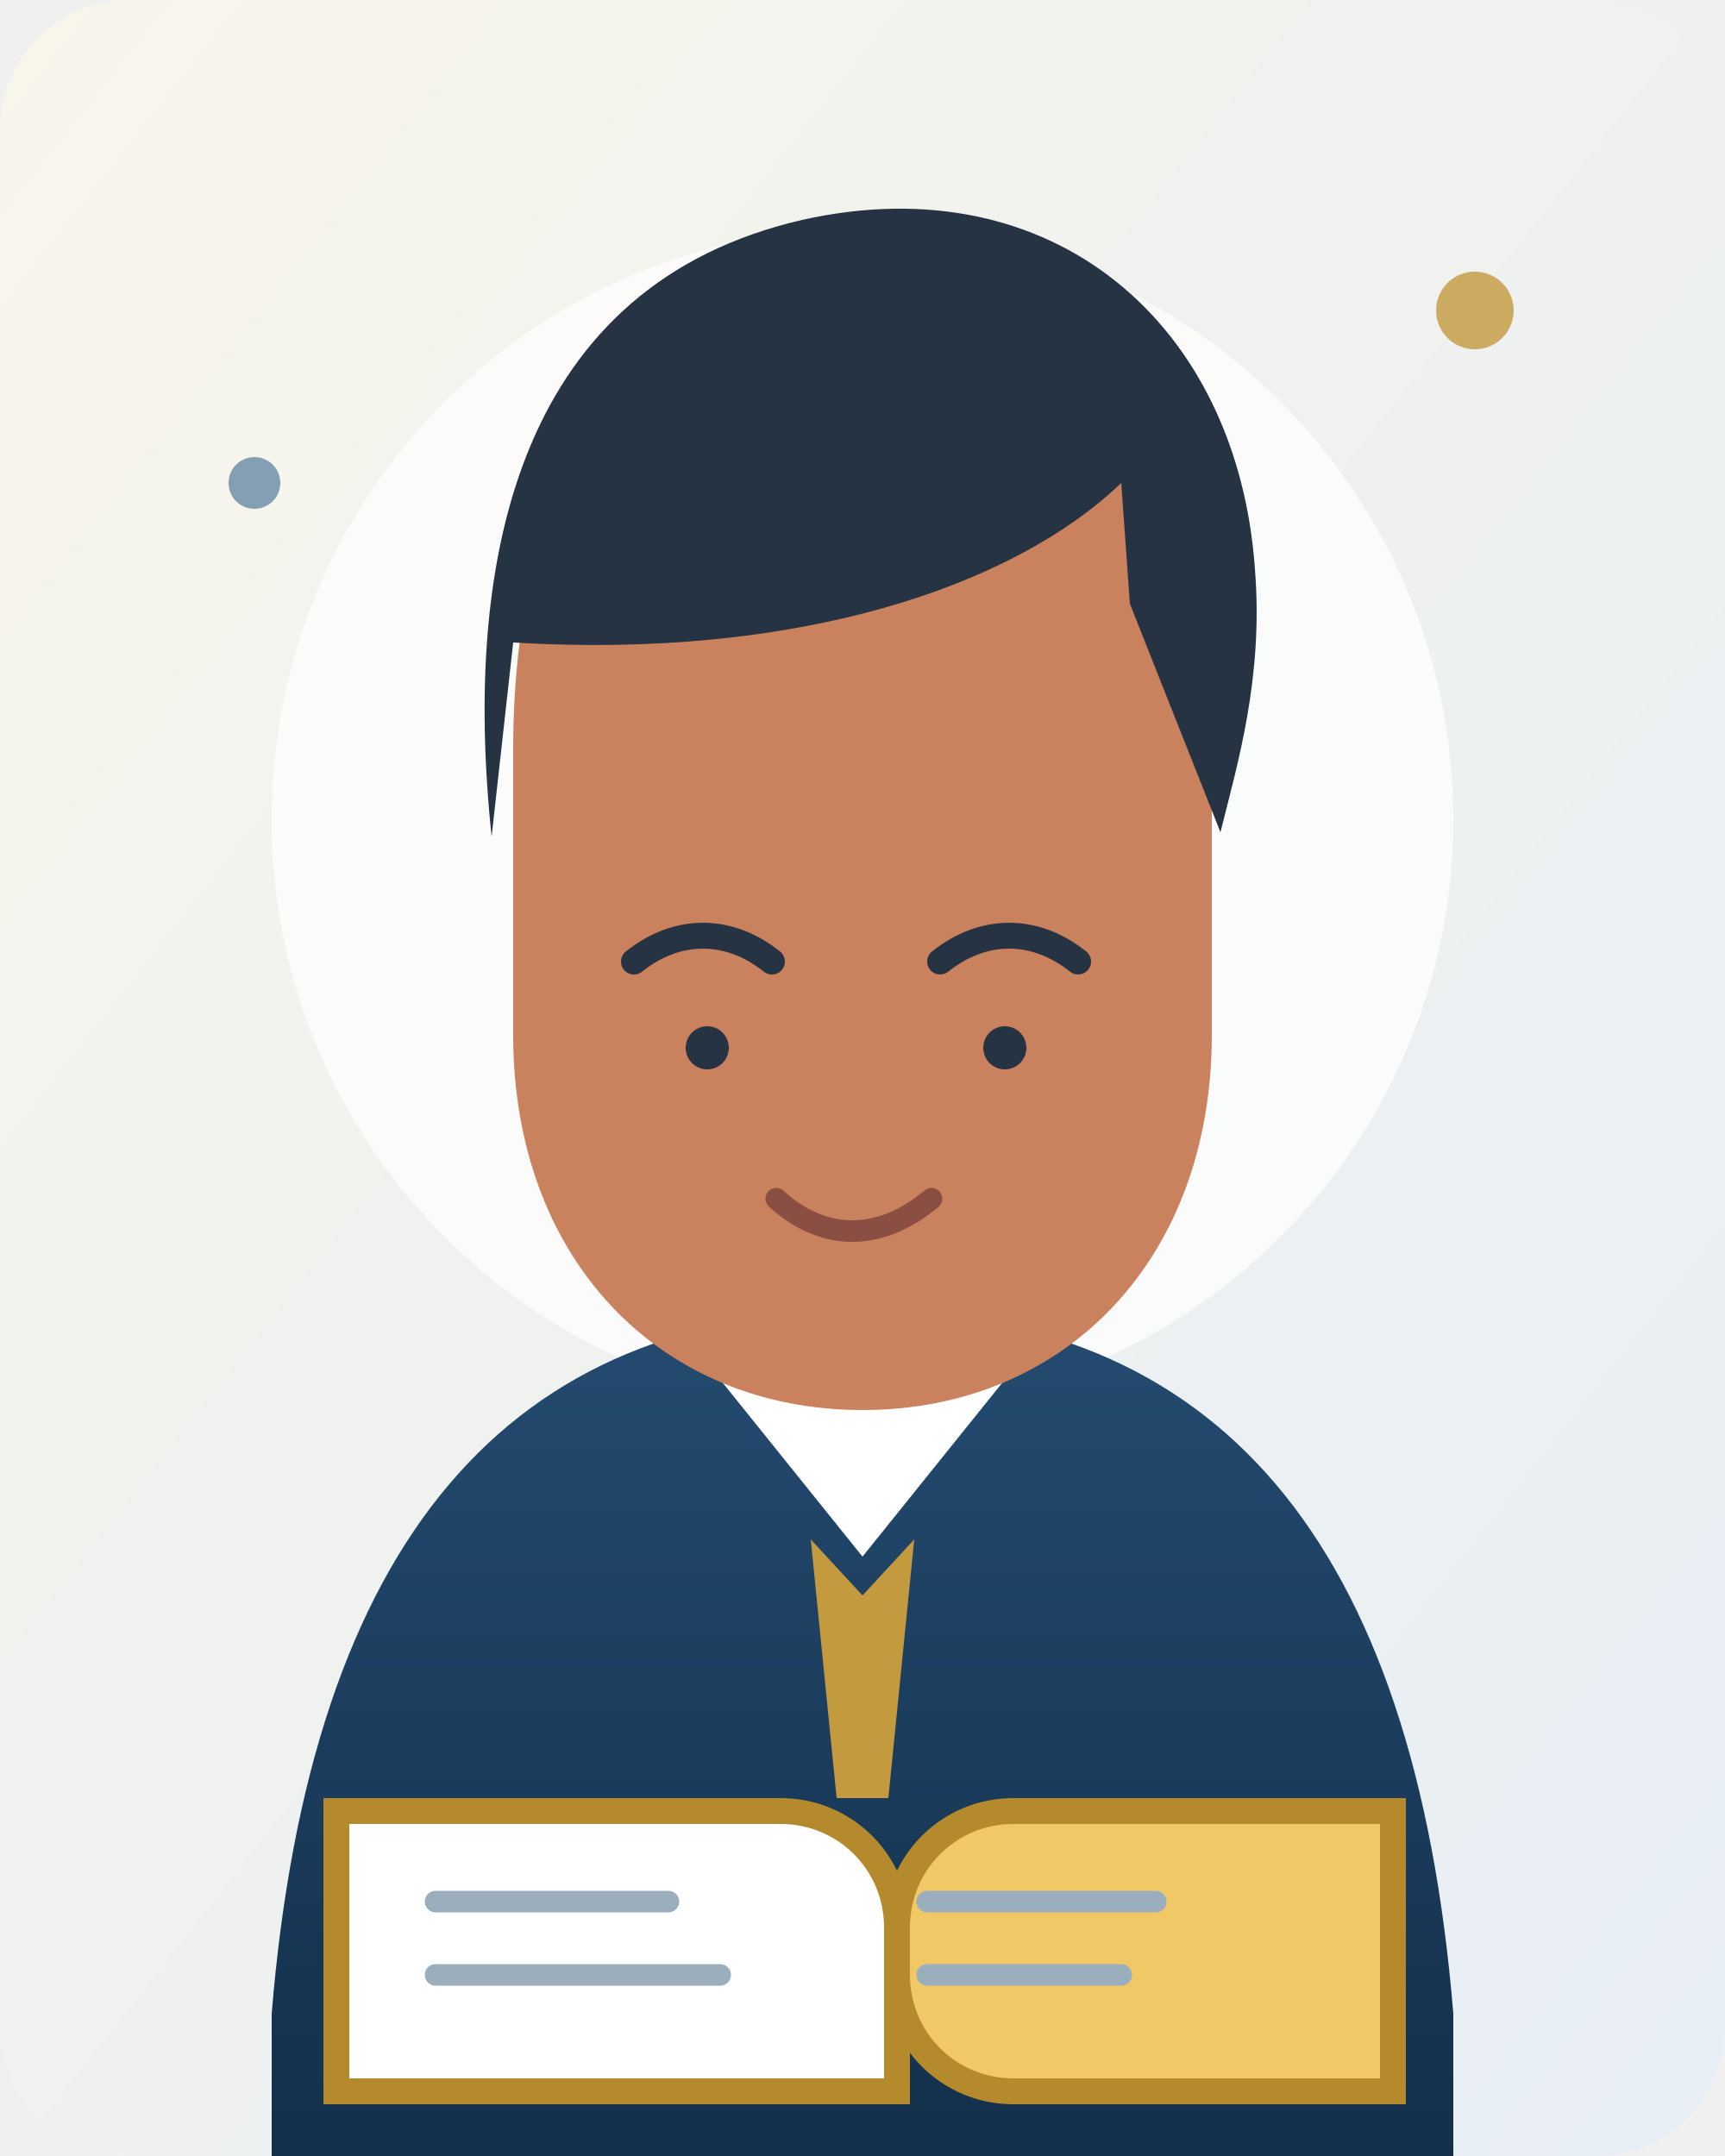
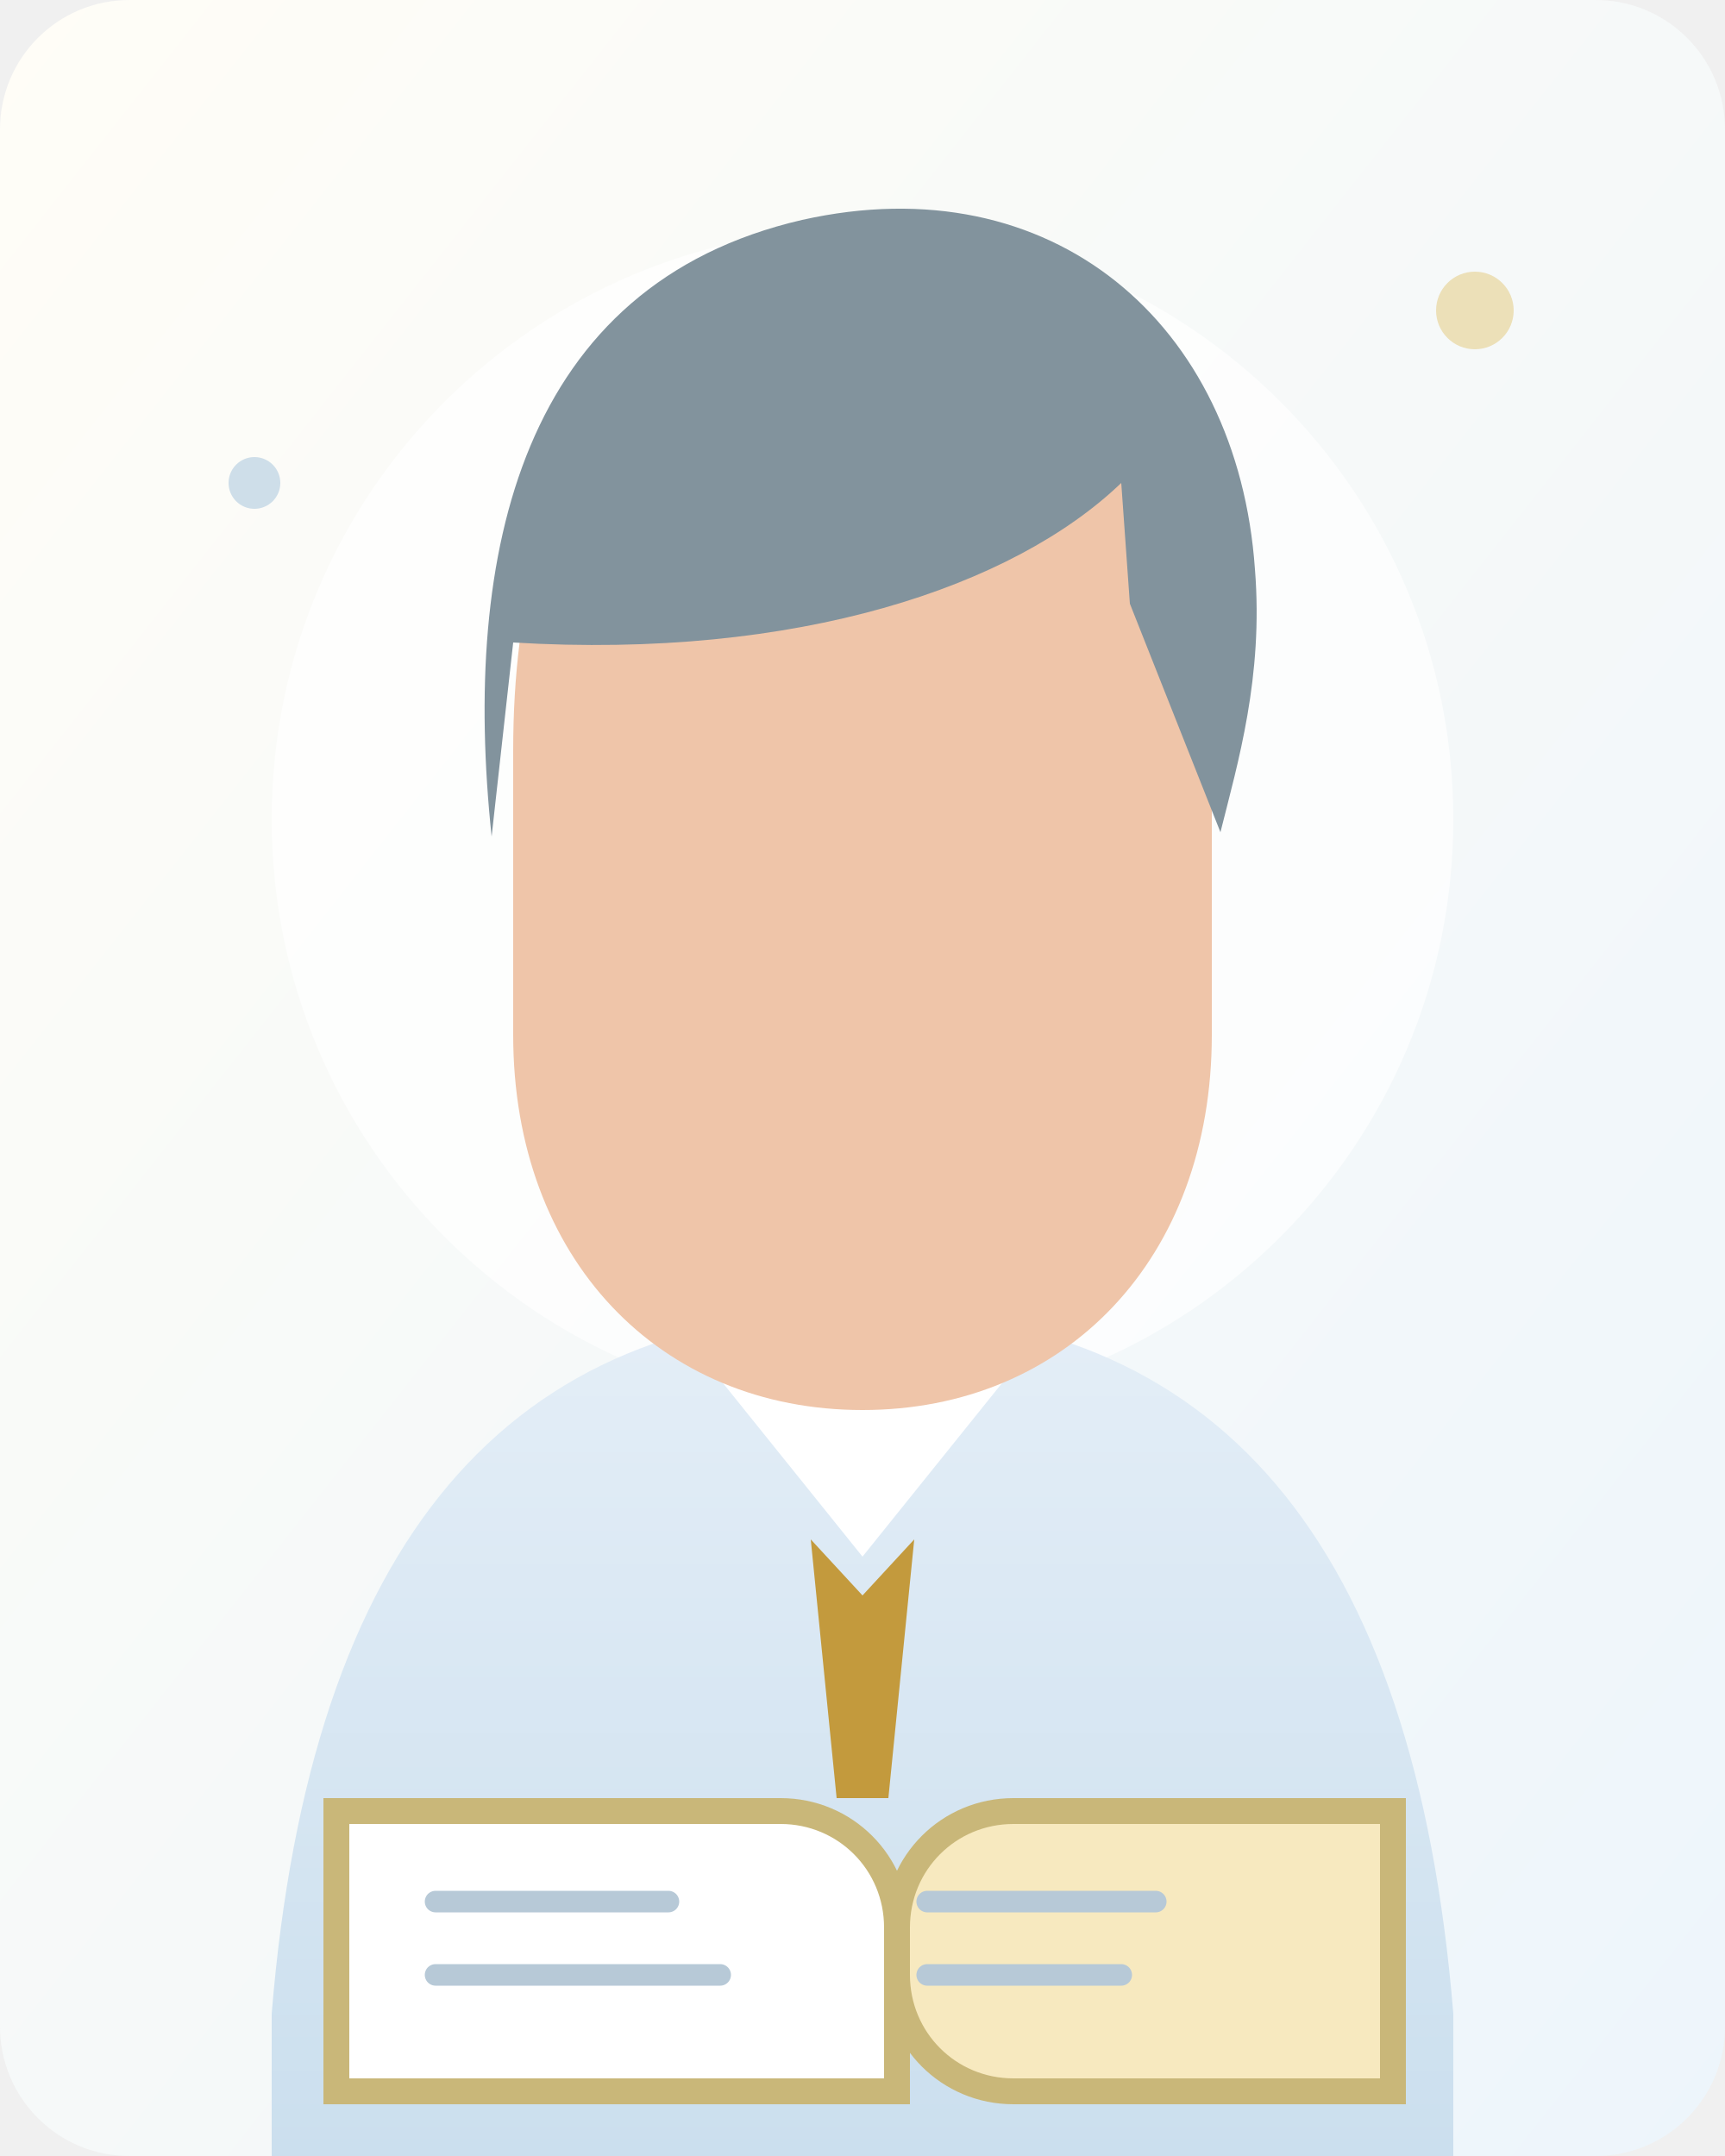
<svg xmlns="http://www.w3.org/2000/svg" viewBox="0 0 400 500" role="img" aria-labelledby="title desc">
  <defs>
    <linearGradient id="bg" x1="0" y1="0" x2="1" y2="1">
-       <stop offset="0" stop-color="#f8f5eb" />
-       <stop offset="1" stop-color="#e7eef5" />
+       <stop offset="0" stop-color="#fffdf7" />
+       <stop offset="1" stop-color="#edf5fb" />
    </linearGradient>
    <linearGradient id="uniform" x1="0" y1="0" x2="0" y2="1">
-       <stop offset="0" stop-color="#244b70" />
-       <stop offset="1" stop-color="#132f4b" />
+       <stop offset="0" stop-color="#e4eef7" />
+       <stop offset="1" stop-color="#cbdfee" />
    </linearGradient>
  </defs>
  <rect width="400" height="500" rx="30" fill="url(#bg)" />
  <circle cx="200" cy="190" r="137" fill="#fff" opacity=".7" />
-   <circle cx="342" cy="72" r="9" fill="#c39a3d" opacity=".8" />
-   <circle cx="59" cy="112" r="6" fill="#477195" opacity=".65" />
+   <circle cx="342" cy="72" r="9" fill="#ead9a8" opacity=".8" />
+   <circle cx="59" cy="112" r="6" fill="#bfd4e4" opacity=".75" />
  <path d="M63 467c9-110 55-163 137-163s128 53 137 163v33H63z" fill="url(#uniform)" />
  <path d="m159 310 41 51 41-51-14-20h-54z" fill="#fff" />
  <path d="m188 357 12 13 12-13-6 60h-12z" fill="#c39a3d" />
-   <path d="M119 174c0-70 32-111 81-111s81 41 81 111v66c0 52-34 87-81 87s-81-35-81-87z" fill="#c9815e" />
-   <path d="M114 194c-7-66 7-128 72-143 58-13 101 24 105 81 2 25-4 45-8 61l-21-53-2-28c-25 24-75 41-141 37z" fill="#263342" />
-   <path d="M147 223c10-8 22-8 32 0m39 0c10-8 22-8 32 0" fill="none" stroke="#263342" stroke-linecap="round" stroke-width="6" />
-   <circle cx="164" cy="243" r="5" fill="#263342" />
-   <circle cx="233" cy="243" r="5" fill="#263342" />
-   <path d="M180 278c11 10 24 10 36 0" fill="none" stroke="#8a4f42" stroke-linecap="round" stroke-width="5" />
-   <path d="M78 420h103c15 0 27 12 27 27v38H78z" fill="#fff" stroke="#b58a2c" stroke-width="6" />
-   <path d="M208 447c0-15 12-27 27-27h88v65h-88c-15 0-27-12-27-27z" fill="#f0c866" stroke="#b58a2c" stroke-width="6" />
-   <path d="M101 441h54m-54 17h66m48-17h53m-53 17h45" stroke="#9baebe" stroke-linecap="round" stroke-width="5" />
+   <path d="M119 174c0-70 32-111 81-111s81 41 81 111v66c0 52-34 87-81 87s-81-35-81-87z" fill="#efc5a9" />
+   <path d="M114 194c-7-66 7-128 72-143 58-13 101 24 105 81 2 25-4 45-8 61l-21-53-2-28c-25 24-75 41-141 37z" fill="#82939d" />
+   <path d="M78 420h103c15 0 27 12 27 27v38H78z" fill="#fff" stroke="#c9b779" stroke-width="6" />
+   <path d="M208 447c0-15 12-27 27-27h88v65h-88c-15 0-27-12-27-27z" fill="#f7e9bf" stroke="#c9b779" stroke-width="6" />
+   <path d="M101 441h54m-54 17h66m48-17h53m-53 17h45" stroke="#b7c9d7" stroke-linecap="round" stroke-width="5" />
</svg>
